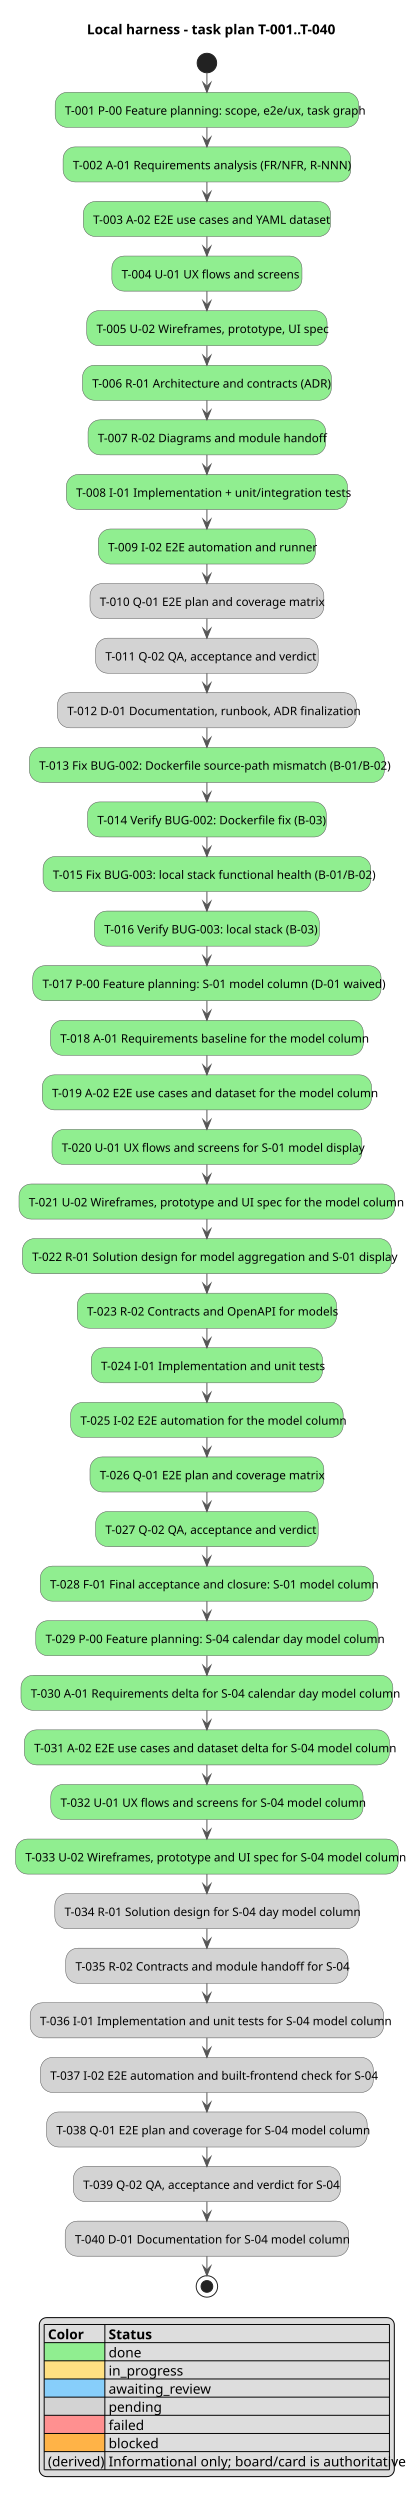
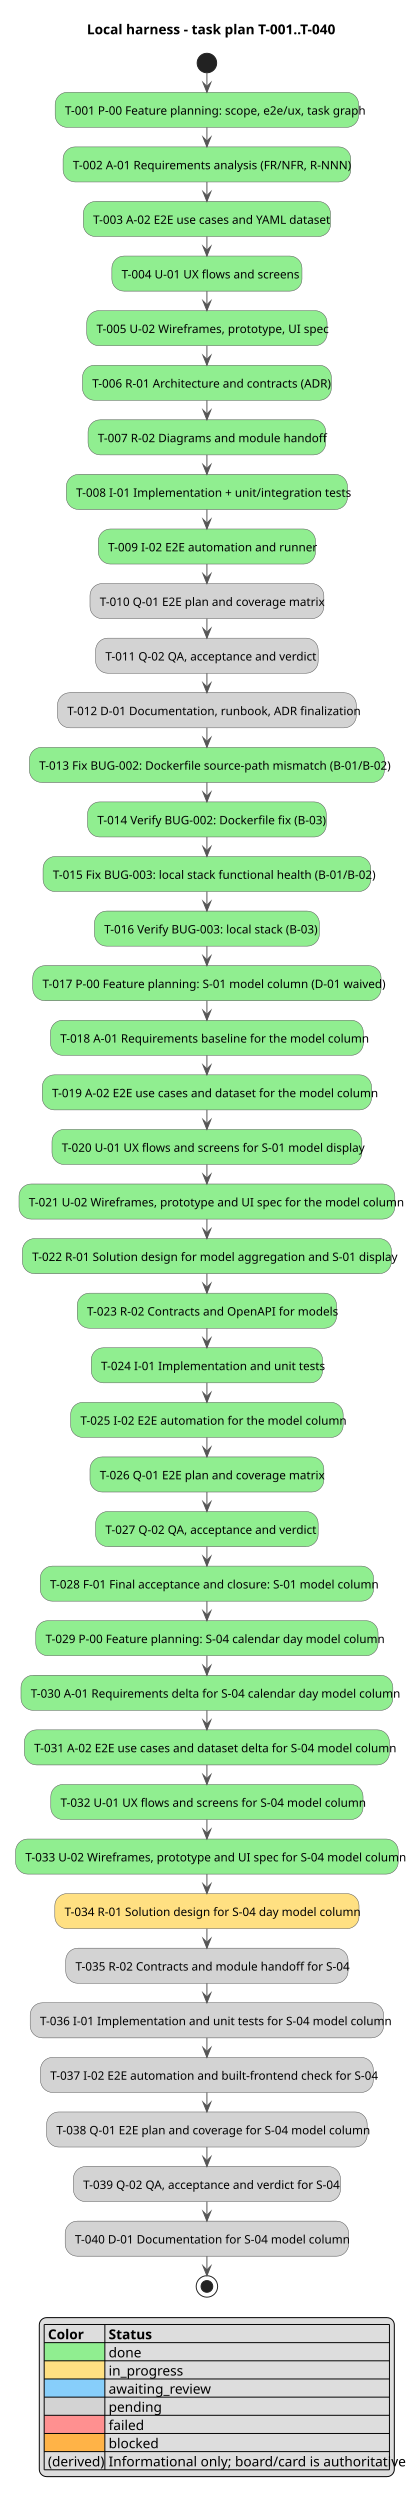
<svg xmlns="http://www.w3.org/2000/svg" version="1.1" data-diagram-type="ACTIVITY" style="width:428px;height:2563px;background:#FFFFFF;" width="428px" height="2563px" viewBox="0 0 428 2563" zoomAndPan="magnify" preserveAspectRatio="none" contentStyleType="text/css">
  <defs />
  <g font-family="sans-serif" lengthAdjust="spacing">
    <g class="title" data-source-line="5">
      <text x="89.088" y="35.107" fill="#000" font-size="14" textLength="248.076" font-weight="700" font-family="Segoe UI">Local harness - task plan T-001..T-040</text>
    </g>
    <ellipse cx="212.126" cy="64.621" rx="10" ry="10" fill="#222" style="stroke:#222;stroke-width:1;" />
    <rect x="56.562" y="94.621" width="311.129" height="35.961" fill="#90EE90" style="stroke:#555;stroke-width:0.5;" rx="12.5" ry="12.5" />
    <text x="66.562" y="117.57" fill="#000" font-size="12" textLength="291.129" font-family="Segoe UI">T-001 P-00 Feature planning: scope, e2e/ux, task graph</text>
    <rect x="64.671" y="150.582" width="294.91" height="35.961" fill="#90EE90" style="stroke:#555;stroke-width:0.5;" rx="12.5" ry="12.5" />
    <text x="74.671" y="173.531" fill="#000" font-size="12" textLength="274.91" font-family="Segoe UI">T-002 A-01 Requirements analysis (FR/NFR, R-NNN)</text>
    <rect x="85.431" y="206.543" width="253.391" height="35.961" fill="#90EE90" style="stroke:#555;stroke-width:0.5;" rx="12.5" ry="12.5" />
    <text x="95.431" y="229.492" fill="#000" font-size="12" textLength="233.391" font-family="Segoe UI">T-003 A-02 E2E use cases and YAML dataset</text>
    <rect x="114.681" y="262.504" width="194.891" height="35.961" fill="#90EE90" style="stroke:#555;stroke-width:0.5;" rx="12.5" ry="12.5" />
    <text x="124.681" y="285.453" fill="#000" font-size="12" textLength="174.891" font-family="Segoe UI">T-004 U-01 UX flows and screens</text>
    <rect x="88.94" y="318.465" width="246.371" height="35.961" fill="#90EE90" style="stroke:#555;stroke-width:0.5;" rx="12.5" ry="12.5" />
    <text x="98.94" y="341.414" fill="#000" font-size="12" textLength="226.371" font-family="Segoe UI">T-005 U-02 Wireframes, prototype, UI spec</text>
    <rect x="84.561" y="374.426" width="255.131" height="35.961" fill="#90EE90" style="stroke:#555;stroke-width:0.5;" rx="12.5" ry="12.5" />
    <text x="94.561" y="397.375" fill="#000" font-size="12" textLength="235.131" font-family="Segoe UI">T-006 R-01 Architecture and contracts (ADR)</text>
    <rect x="90.273" y="430.387" width="243.705" height="35.961" fill="#90EE90" style="stroke:#555;stroke-width:0.5;" rx="12.5" ry="12.5" />
    <text x="100.273" y="453.336" fill="#000" font-size="12" textLength="223.705" font-family="Segoe UI">T-007 R-02 Diagrams and module handoff</text>
    <rect x="68.025" y="486.348" width="288.201" height="35.961" fill="#90EE90" style="stroke:#555;stroke-width:0.5;" rx="12.5" ry="12.5" />
    <text x="78.025" y="509.297" fill="#000" font-size="12" textLength="268.201" font-family="Segoe UI">T-008 I-01 Implementation + unit/integration tests</text>
    <rect x="100.8" y="542.309" width="222.652" height="35.961" fill="#90EE90" style="stroke:#555;stroke-width:0.5;" rx="12.5" ry="12.5" />
    <text x="110.8" y="565.258" fill="#000" font-size="12" textLength="202.652" font-family="Segoe UI">T-009 I-02 E2E automation and runner</text>
    <rect x="92.257" y="598.27" width="239.738" height="35.961" fill="#D3D3D3" style="stroke:#555;stroke-width:0.5;" rx="12.5" ry="12.5" />
    <text x="102.257" y="621.219" fill="#000" font-size="12" textLength="219.738" font-family="Segoe UI">T-010 Q-01 E2E plan and coverage matrix</text>
    <rect x="98.055" y="654.23" width="228.143" height="35.961" fill="#D3D3D3" style="stroke:#555;stroke-width:0.5;" rx="12.5" ry="12.5" />
    <text x="108.055" y="677.18" fill="#000" font-size="12" textLength="208.143" font-family="Segoe UI">T-011 Q-02 QA, acceptance and verdict</text>
    <rect x="58.979" y="710.191" width="306.295" height="35.961" fill="#D3D3D3" style="stroke:#555;stroke-width:0.5;" rx="12.5" ry="12.5" />
    <text x="68.979" y="733.141" fill="#000" font-size="12" textLength="286.295" font-family="Segoe UI">T-012 D-01 Documentation, runbook, ADR finalization</text>
    <rect x="30.156" y="766.152" width="363.939" height="35.961" fill="#90EE90" style="stroke:#555;stroke-width:0.5;" rx="12.5" ry="12.5" />
    <text x="40.156" y="789.102" fill="#000" font-size="12" textLength="343.939" font-family="Segoe UI">T-013 Fix BUG-002: Dockerfile source-path mismatch (B-01/B-02)</text>
    <rect x="89.761" y="822.113" width="244.73" height="35.961" fill="#90EE90" style="stroke:#555;stroke-width:0.5;" rx="12.5" ry="12.5" />
    <text x="99.761" y="845.063" fill="#000" font-size="12" textLength="224.73" font-family="Segoe UI">T-014 Verify BUG-002: Dockerfile fix (B-03)</text>
    <rect x="44.14" y="878.074" width="335.973" height="35.961" fill="#90EE90" style="stroke:#555;stroke-width:0.5;" rx="12.5" ry="12.5" />
    <text x="54.14" y="901.023" fill="#000" font-size="12" textLength="315.973" font-family="Segoe UI">T-015 Fix BUG-003: local stack functional health (B-01/B-02)</text>
    <rect x="96.836" y="934.035" width="230.58" height="35.961" fill="#90EE90" style="stroke:#555;stroke-width:0.5;" rx="12.5" ry="12.5" />
    <text x="106.836" y="956.984" fill="#000" font-size="12" textLength="210.58" font-family="Segoe UI">T-016 Verify BUG-003: local stack (B-03)</text>
    <rect x="33.578" y="989.996" width="357.096" height="35.961" fill="#90EE90" style="stroke:#555;stroke-width:0.5;" rx="12.5" ry="12.5" />
    <text x="43.578" y="1012.945" fill="#000" font-size="12" textLength="337.096" font-family="Segoe UI">T-017 P-00 Feature planning: S-01 model column (D-01 waived)</text>
    <rect x="51.769" y="1045.957" width="320.715" height="35.961" fill="#90EE90" style="stroke:#555;stroke-width:0.5;" rx="12.5" ry="12.5" />
    <text x="61.769" y="1068.906" fill="#000" font-size="12" textLength="300.715" font-family="Segoe UI">T-018 A-01 Requirements baseline for the model column</text>
    <rect x="43.346" y="1101.918" width="337.561" height="35.961" fill="#90EE90" style="stroke:#555;stroke-width:0.5;" rx="12.5" ry="12.5" />
    <text x="53.346" y="1124.867" fill="#000" font-size="12" textLength="317.561" font-family="Segoe UI">T-019 A-02 E2E use cases and dataset for the model column</text>
    <rect x="53.295" y="1157.879" width="317.662" height="35.961" fill="#90EE90" style="stroke:#555;stroke-width:0.5;" rx="12.5" ry="12.5" />
    <text x="63.295" y="1180.828" fill="#000" font-size="12" textLength="297.662" font-family="Segoe UI">T-020 U-01 UX flows and screens for S-01 model display</text>
    <rect x="19.489" y="1213.84" width="385.273" height="35.961" fill="#90EE90" style="stroke:#555;stroke-width:0.5;" rx="12.5" ry="12.5" />
    <text x="29.489" y="1236.789" fill="#000" font-size="12" textLength="365.273" font-family="Segoe UI">T-021 U-02 Wireframes, prototype and UI spec for the model column</text>
    <rect x="22.964" y="1269.801" width="378.324" height="35.961" fill="#90EE90" style="stroke:#555;stroke-width:0.5;" rx="12.5" ry="12.5" />
    <text x="32.964" y="1292.75" fill="#000" font-size="12" textLength="358.324" font-family="Segoe UI">T-022 R-01 Solution design for model aggregation and S-01 display</text>
    <rect x="79.188" y="1325.762" width="265.877" height="35.961" fill="#90EE90" style="stroke:#555;stroke-width:0.5;" rx="12.5" ry="12.5" />
    <text x="89.188" y="1348.711" fill="#000" font-size="12" textLength="245.877" font-family="Segoe UI">T-023 R-02 Contracts and OpenAPI for models</text>
    <rect x="93.575" y="1381.723" width="237.102" height="35.961" fill="#90EE90" style="stroke:#555;stroke-width:0.5;" rx="12.5" ry="12.5" />
    <text x="103.575" y="1404.672" fill="#000" font-size="12" textLength="217.102" font-family="Segoe UI">T-024 I-01 Implementation and unit tests</text>
    <rect x="72.438" y="1437.684" width="279.377" height="35.961" fill="#90EE90" style="stroke:#555;stroke-width:0.5;" rx="12.5" ry="12.5" />
    <text x="82.438" y="1460.633" fill="#000" font-size="12" textLength="259.377" font-family="Segoe UI">T-025 I-02 E2E automation for the model column</text>
    <rect x="92.257" y="1493.645" width="239.738" height="35.961" fill="#90EE90" style="stroke:#555;stroke-width:0.5;" rx="12.5" ry="12.5" />
    <text x="102.257" y="1516.594" fill="#000" font-size="12" textLength="219.738" font-family="Segoe UI">T-026 Q-01 E2E plan and coverage matrix</text>
    <rect x="98.055" y="1549.605" width="228.143" height="35.961" fill="#90EE90" style="stroke:#555;stroke-width:0.5;" rx="12.5" ry="12.5" />
    <text x="108.055" y="1572.555" fill="#000" font-size="12" textLength="208.143" font-family="Segoe UI">T-027 Q-02 QA, acceptance and verdict</text>
    <rect x="41.248" y="1605.566" width="341.756" height="35.961" fill="#90EE90" style="stroke:#555;stroke-width:0.5;" rx="12.5" ry="12.5" />
    <text x="51.248" y="1628.516" fill="#000" font-size="12" textLength="321.756" font-family="Segoe UI">T-028 F-01 Final acceptance and closure: S-01 model column</text>
    <rect x="36.689" y="1661.527" width="350.873" height="35.961" fill="#90EE90" style="stroke:#555;stroke-width:0.5;" rx="12.5" ry="12.5" />
    <text x="46.689" y="1684.477" fill="#000" font-size="12" textLength="330.873" font-family="Segoe UI">T-029 P-00 Feature planning: S-04 calendar day model column</text>
    <rect x="21.514" y="1717.488" width="381.225" height="35.961" fill="#90EE90" style="stroke:#555;stroke-width:0.5;" rx="12.5" ry="12.5" />
    <text x="31.514" y="1740.438" fill="#000" font-size="12" textLength="361.225" font-family="Segoe UI">T-030 A-01 Requirements delta for S-04 calendar day model column</text>
    <rect x="25.003" y="1773.449" width="374.246" height="35.961" fill="#90EE90" style="stroke:#555;stroke-width:0.5;" rx="12.5" ry="12.5" />
    <text x="35.003" y="1796.398" fill="#000" font-size="12" textLength="354.246" font-family="Segoe UI">T-031 A-02 E2E use cases and dataset delta for S-04 model column</text>
    <rect x="52.064" y="1829.41" width="320.123" height="35.961" fill="#90EE90" style="stroke:#555;stroke-width:0.5;" rx="12.5" ry="12.5" />
    <text x="62.064" y="1852.359" fill="#000" font-size="12" textLength="300.123" font-family="Segoe UI">T-032 U-01 UX flows and screens for S-04 model column</text>
    <rect x="16" y="1885.371" width="392.252" height="35.961" fill="#90EE90" style="stroke:#555;stroke-width:0.5;" rx="12.5" ry="12.5" />
    <text x="26" y="1908.32" fill="#000" font-size="12" textLength="372.252" font-family="Segoe UI">T-033 U-02 Wireframes, prototype and UI spec for S-04 model column</text>
-     <rect x="56.195" y="1941.332" width="311.861" height="35.961" fill="#D3D3D3" style="stroke:#555;stroke-width:0.5;" rx="12.5" ry="12.5" />
+     <rect x="56.195" y="1941.332" width="311.861" height="35.961" fill="#FFE082" style="stroke:#555;stroke-width:0.5;" rx="12.5" ry="12.5" />
    <text x="66.195" y="1964.281" fill="#000" font-size="12" textLength="291.861" font-family="Segoe UI">T-034 R-01 Solution design for S-04 day model column</text>
    <rect x="67.401" y="1997.293" width="289.449" height="35.961" fill="#D3D3D3" style="stroke:#555;stroke-width:0.5;" rx="12.5" ry="12.5" />
    <text x="77.401" y="2020.242" fill="#000" font-size="12" textLength="269.449" font-family="Segoe UI">T-035 R-02 Contracts and module handoff for S-04</text>
    <rect x="30.959" y="2053.254" width="362.334" height="35.961" fill="#D3D3D3" style="stroke:#555;stroke-width:0.5;" rx="12.5" ry="12.5" />
    <text x="40.959" y="2076.203" fill="#000" font-size="12" textLength="342.334" font-family="Segoe UI">T-036 I-01 Implementation and unit tests for S-04 model column</text>
    <rect x="41.535" y="2109.215" width="341.182" height="35.961" fill="#D3D3D3" style="stroke:#555;stroke-width:0.5;" rx="12.5" ry="12.5" />
    <text x="51.535" y="2132.164" fill="#000" font-size="12" textLength="321.182" font-family="Segoe UI">T-037 I-02 E2E automation and built-frontend check for S-04</text>
    <rect x="47.831" y="2165.176" width="328.59" height="35.961" fill="#D3D3D3" style="stroke:#555;stroke-width:0.5;" rx="12.5" ry="12.5" />
    <text x="57.831" y="2188.125" fill="#000" font-size="12" textLength="308.59" font-family="Segoe UI">T-038 Q-01 E2E plan and coverage for S-04 model column</text>
    <rect x="75.232" y="2221.137" width="273.787" height="35.961" fill="#D3D3D3" style="stroke:#555;stroke-width:0.5;" rx="12.5" ry="12.5" />
    <text x="85.232" y="2244.086" fill="#000" font-size="12" textLength="253.787" font-family="Segoe UI">T-039 Q-02 QA, acceptance and verdict for S-04</text>
    <rect x="66.827" y="2277.098" width="290.598" height="35.961" fill="#D3D3D3" style="stroke:#555;stroke-width:0.5;" rx="12.5" ry="12.5" />
    <text x="76.827" y="2300.047" fill="#000" font-size="12" textLength="270.598" font-family="Segoe UI">T-040 D-01 Documentation for S-04 model column</text>
    <ellipse cx="212.126" cy="2344.059" rx="11" ry="11" fill="none" style="stroke:#222;stroke-width:1;" />
    <ellipse cx="212.126" cy="2344.059" rx="6" ry="6" fill="#222" style="stroke:#222;stroke-width:1;" />
    <line x1="212.126" y1="74.621" x2="212.126" y2="94.621" style="stroke:#555;stroke-width:1;" />
    <polygon points="208.126,84.621,212.126,94.621,216.126,84.621,212.126,88.621" fill="#555" style="stroke:#555;stroke-width:1;stroke-linejoin:miter;stroke-miterlimit:10;" />
    <line x1="212.126" y1="130.582" x2="212.126" y2="150.582" style="stroke:#555;stroke-width:1;" />
    <polygon points="208.126,140.582,212.126,150.582,216.126,140.582,212.126,144.582" fill="#555" style="stroke:#555;stroke-width:1;stroke-linejoin:miter;stroke-miterlimit:10;" />
    <line x1="212.126" y1="186.543" x2="212.126" y2="206.543" style="stroke:#555;stroke-width:1;" />
    <polygon points="208.126,196.543,212.126,206.543,216.126,196.543,212.126,200.543" fill="#555" style="stroke:#555;stroke-width:1;stroke-linejoin:miter;stroke-miterlimit:10;" />
    <line x1="212.126" y1="242.504" x2="212.126" y2="262.504" style="stroke:#555;stroke-width:1;" />
    <polygon points="208.126,252.504,212.126,262.504,216.126,252.504,212.126,256.504" fill="#555" style="stroke:#555;stroke-width:1;stroke-linejoin:miter;stroke-miterlimit:10;" />
    <line x1="212.126" y1="298.465" x2="212.126" y2="318.465" style="stroke:#555;stroke-width:1;" />
    <polygon points="208.126,308.465,212.126,318.465,216.126,308.465,212.126,312.465" fill="#555" style="stroke:#555;stroke-width:1;stroke-linejoin:miter;stroke-miterlimit:10;" />
    <line x1="212.126" y1="354.426" x2="212.126" y2="374.426" style="stroke:#555;stroke-width:1;" />
    <polygon points="208.126,364.426,212.126,374.426,216.126,364.426,212.126,368.426" fill="#555" style="stroke:#555;stroke-width:1;stroke-linejoin:miter;stroke-miterlimit:10;" />
    <line x1="212.126" y1="410.387" x2="212.126" y2="430.387" style="stroke:#555;stroke-width:1;" />
    <polygon points="208.126,420.387,212.126,430.387,216.126,420.387,212.126,424.387" fill="#555" style="stroke:#555;stroke-width:1;stroke-linejoin:miter;stroke-miterlimit:10;" />
    <line x1="212.126" y1="466.348" x2="212.126" y2="486.348" style="stroke:#555;stroke-width:1;" />
    <polygon points="208.126,476.348,212.126,486.348,216.126,476.348,212.126,480.348" fill="#555" style="stroke:#555;stroke-width:1;stroke-linejoin:miter;stroke-miterlimit:10;" />
    <line x1="212.126" y1="522.309" x2="212.126" y2="542.309" style="stroke:#555;stroke-width:1;" />
    <polygon points="208.126,532.309,212.126,542.309,216.126,532.309,212.126,536.309" fill="#555" style="stroke:#555;stroke-width:1;stroke-linejoin:miter;stroke-miterlimit:10;" />
    <line x1="212.126" y1="578.27" x2="212.126" y2="598.27" style="stroke:#555;stroke-width:1;" />
    <polygon points="208.126,588.27,212.126,598.27,216.126,588.27,212.126,592.27" fill="#555" style="stroke:#555;stroke-width:1;stroke-linejoin:miter;stroke-miterlimit:10;" />
    <line x1="212.126" y1="634.23" x2="212.126" y2="654.23" style="stroke:#555;stroke-width:1;" />
    <polygon points="208.126,644.23,212.126,654.23,216.126,644.23,212.126,648.23" fill="#555" style="stroke:#555;stroke-width:1;stroke-linejoin:miter;stroke-miterlimit:10;" />
    <line x1="212.126" y1="690.191" x2="212.126" y2="710.191" style="stroke:#555;stroke-width:1;" />
    <polygon points="208.126,700.191,212.126,710.191,216.126,700.191,212.126,704.191" fill="#555" style="stroke:#555;stroke-width:1;stroke-linejoin:miter;stroke-miterlimit:10;" />
    <line x1="212.126" y1="746.152" x2="212.126" y2="766.152" style="stroke:#555;stroke-width:1;" />
    <polygon points="208.126,756.152,212.126,766.152,216.126,756.152,212.126,760.152" fill="#555" style="stroke:#555;stroke-width:1;stroke-linejoin:miter;stroke-miterlimit:10;" />
    <line x1="212.126" y1="802.113" x2="212.126" y2="822.113" style="stroke:#555;stroke-width:1;" />
    <polygon points="208.126,812.113,212.126,822.113,216.126,812.113,212.126,816.113" fill="#555" style="stroke:#555;stroke-width:1;stroke-linejoin:miter;stroke-miterlimit:10;" />
    <line x1="212.126" y1="858.074" x2="212.126" y2="878.074" style="stroke:#555;stroke-width:1;" />
    <polygon points="208.126,868.074,212.126,878.074,216.126,868.074,212.126,872.074" fill="#555" style="stroke:#555;stroke-width:1;stroke-linejoin:miter;stroke-miterlimit:10;" />
    <line x1="212.126" y1="914.035" x2="212.126" y2="934.035" style="stroke:#555;stroke-width:1;" />
    <polygon points="208.126,924.035,212.126,934.035,216.126,924.035,212.126,928.035" fill="#555" style="stroke:#555;stroke-width:1;stroke-linejoin:miter;stroke-miterlimit:10;" />
    <line x1="212.126" y1="969.996" x2="212.126" y2="989.996" style="stroke:#555;stroke-width:1;" />
    <polygon points="208.126,979.996,212.126,989.996,216.126,979.996,212.126,983.996" fill="#555" style="stroke:#555;stroke-width:1;stroke-linejoin:miter;stroke-miterlimit:10;" />
    <line x1="212.126" y1="1025.957" x2="212.126" y2="1045.957" style="stroke:#555;stroke-width:1;" />
    <polygon points="208.126,1035.957,212.126,1045.957,216.126,1035.957,212.126,1039.957" fill="#555" style="stroke:#555;stroke-width:1;stroke-linejoin:miter;stroke-miterlimit:10;" />
    <line x1="212.126" y1="1081.918" x2="212.126" y2="1101.918" style="stroke:#555;stroke-width:1;" />
    <polygon points="208.126,1091.918,212.126,1101.918,216.126,1091.918,212.126,1095.918" fill="#555" style="stroke:#555;stroke-width:1;stroke-linejoin:miter;stroke-miterlimit:10;" />
    <line x1="212.126" y1="1137.879" x2="212.126" y2="1157.879" style="stroke:#555;stroke-width:1;" />
    <polygon points="208.126,1147.879,212.126,1157.879,216.126,1147.879,212.126,1151.879" fill="#555" style="stroke:#555;stroke-width:1;stroke-linejoin:miter;stroke-miterlimit:10;" />
    <line x1="212.126" y1="1193.84" x2="212.126" y2="1213.84" style="stroke:#555;stroke-width:1;" />
    <polygon points="208.126,1203.84,212.126,1213.84,216.126,1203.84,212.126,1207.84" fill="#555" style="stroke:#555;stroke-width:1;stroke-linejoin:miter;stroke-miterlimit:10;" />
    <line x1="212.126" y1="1249.801" x2="212.126" y2="1269.801" style="stroke:#555;stroke-width:1;" />
    <polygon points="208.126,1259.801,212.126,1269.801,216.126,1259.801,212.126,1263.801" fill="#555" style="stroke:#555;stroke-width:1;stroke-linejoin:miter;stroke-miterlimit:10;" />
    <line x1="212.126" y1="1305.762" x2="212.126" y2="1325.762" style="stroke:#555;stroke-width:1;" />
    <polygon points="208.126,1315.762,212.126,1325.762,216.126,1315.762,212.126,1319.762" fill="#555" style="stroke:#555;stroke-width:1;stroke-linejoin:miter;stroke-miterlimit:10;" />
    <line x1="212.126" y1="1361.723" x2="212.126" y2="1381.723" style="stroke:#555;stroke-width:1;" />
    <polygon points="208.126,1371.723,212.126,1381.723,216.126,1371.723,212.126,1375.723" fill="#555" style="stroke:#555;stroke-width:1;stroke-linejoin:miter;stroke-miterlimit:10;" />
    <line x1="212.126" y1="1417.684" x2="212.126" y2="1437.684" style="stroke:#555;stroke-width:1;" />
    <polygon points="208.126,1427.684,212.126,1437.684,216.126,1427.684,212.126,1431.684" fill="#555" style="stroke:#555;stroke-width:1;stroke-linejoin:miter;stroke-miterlimit:10;" />
    <line x1="212.126" y1="1473.645" x2="212.126" y2="1493.645" style="stroke:#555;stroke-width:1;" />
    <polygon points="208.126,1483.645,212.126,1493.645,216.126,1483.645,212.126,1487.645" fill="#555" style="stroke:#555;stroke-width:1;stroke-linejoin:miter;stroke-miterlimit:10;" />
    <line x1="212.126" y1="1529.605" x2="212.126" y2="1549.605" style="stroke:#555;stroke-width:1;" />
    <polygon points="208.126,1539.605,212.126,1549.605,216.126,1539.605,212.126,1543.605" fill="#555" style="stroke:#555;stroke-width:1;stroke-linejoin:miter;stroke-miterlimit:10;" />
    <line x1="212.126" y1="1585.566" x2="212.126" y2="1605.566" style="stroke:#555;stroke-width:1;" />
    <polygon points="208.126,1595.566,212.126,1605.566,216.126,1595.566,212.126,1599.566" fill="#555" style="stroke:#555;stroke-width:1;stroke-linejoin:miter;stroke-miterlimit:10;" />
    <line x1="212.126" y1="1641.527" x2="212.126" y2="1661.527" style="stroke:#555;stroke-width:1;" />
    <polygon points="208.126,1651.527,212.126,1661.527,216.126,1651.527,212.126,1655.527" fill="#555" style="stroke:#555;stroke-width:1;stroke-linejoin:miter;stroke-miterlimit:10;" />
    <line x1="212.126" y1="1697.488" x2="212.126" y2="1717.488" style="stroke:#555;stroke-width:1;" />
    <polygon points="208.126,1707.488,212.126,1717.488,216.126,1707.488,212.126,1711.488" fill="#555" style="stroke:#555;stroke-width:1;stroke-linejoin:miter;stroke-miterlimit:10;" />
    <line x1="212.126" y1="1753.449" x2="212.126" y2="1773.449" style="stroke:#555;stroke-width:1;" />
    <polygon points="208.126,1763.449,212.126,1773.449,216.126,1763.449,212.126,1767.449" fill="#555" style="stroke:#555;stroke-width:1;stroke-linejoin:miter;stroke-miterlimit:10;" />
    <line x1="212.126" y1="1809.41" x2="212.126" y2="1829.41" style="stroke:#555;stroke-width:1;" />
    <polygon points="208.126,1819.41,212.126,1829.41,216.126,1819.41,212.126,1823.41" fill="#555" style="stroke:#555;stroke-width:1;stroke-linejoin:miter;stroke-miterlimit:10;" />
    <line x1="212.126" y1="1865.371" x2="212.126" y2="1885.371" style="stroke:#555;stroke-width:1;" />
    <polygon points="208.126,1875.371,212.126,1885.371,216.126,1875.371,212.126,1879.371" fill="#555" style="stroke:#555;stroke-width:1;stroke-linejoin:miter;stroke-miterlimit:10;" />
    <line x1="212.126" y1="1921.332" x2="212.126" y2="1941.332" style="stroke:#555;stroke-width:1;" />
    <polygon points="208.126,1931.332,212.126,1941.332,216.126,1931.332,212.126,1935.332" fill="#555" style="stroke:#555;stroke-width:1;stroke-linejoin:miter;stroke-miterlimit:10;" />
    <line x1="212.126" y1="1977.293" x2="212.126" y2="1997.293" style="stroke:#555;stroke-width:1;" />
    <polygon points="208.126,1987.293,212.126,1997.293,216.126,1987.293,212.126,1991.293" fill="#555" style="stroke:#555;stroke-width:1;stroke-linejoin:miter;stroke-miterlimit:10;" />
    <line x1="212.126" y1="2033.254" x2="212.126" y2="2053.254" style="stroke:#555;stroke-width:1;" />
    <polygon points="208.126,2043.254,212.126,2053.254,216.126,2043.254,212.126,2047.254" fill="#555" style="stroke:#555;stroke-width:1;stroke-linejoin:miter;stroke-miterlimit:10;" />
    <line x1="212.126" y1="2089.215" x2="212.126" y2="2109.215" style="stroke:#555;stroke-width:1;" />
    <polygon points="208.126,2099.215,212.126,2109.215,216.126,2099.215,212.126,2103.215" fill="#555" style="stroke:#555;stroke-width:1;stroke-linejoin:miter;stroke-miterlimit:10;" />
    <line x1="212.126" y1="2145.176" x2="212.126" y2="2165.176" style="stroke:#555;stroke-width:1;" />
    <polygon points="208.126,2155.176,212.126,2165.176,216.126,2155.176,212.126,2159.176" fill="#555" style="stroke:#555;stroke-width:1;stroke-linejoin:miter;stroke-miterlimit:10;" />
    <line x1="212.126" y1="2201.137" x2="212.126" y2="2221.137" style="stroke:#555;stroke-width:1;" />
    <polygon points="208.126,2211.137,212.126,2221.137,216.126,2211.137,212.126,2215.137" fill="#555" style="stroke:#555;stroke-width:1;stroke-linejoin:miter;stroke-miterlimit:10;" />
    <line x1="212.126" y1="2257.098" x2="212.126" y2="2277.098" style="stroke:#555;stroke-width:1;" />
    <polygon points="208.126,2267.098,212.126,2277.098,216.126,2267.098,212.126,2271.098" fill="#555" style="stroke:#555;stroke-width:1;stroke-linejoin:miter;stroke-miterlimit:10;" />
    <line x1="212.126" y1="2313.059" x2="212.126" y2="2333.059" style="stroke:#555;stroke-width:1;" />
    <polygon points="208.126,2323.059,212.126,2333.059,216.126,2323.059,212.126,2327.059" fill="#555" style="stroke:#555;stroke-width:1;stroke-linejoin:miter;stroke-miterlimit:10;" />
    <g class="legend" data-source-line="50">
      <rect x="40.287" y="2376.059" width="363.965" height="162.969" fill="#DDD" style="stroke:#000;stroke-width:1;" rx="7.5" ry="7.5" />
      <text x="49.149" y="2398.166" fill="#000" font-size="14" textLength="35.403" font-weight="700" font-family="Segoe UI">Color</text>
      <text x="111.363" y="2398.166" fill="#000" font-size="14" textLength="40.906" font-weight="700" font-family="Segoe UI">Status</text>
      <rect x="45.287" y="2401.68" width="62.214" height="18.621" fill="#90EE90" style="stroke:none;" />
      <text x="45.287" y="2416.787" fill="#000" font-size="14" font-family="Segoe UI"> </text>
      <text x="111.336" y="2416.787" fill="#000" font-size="14" textLength="31.691" font-family="Segoe UI">done</text>
      <rect x="45.287" y="2420.301" width="62.214" height="18.621" fill="#FFE082" style="stroke:none;" />
      <text x="45.287" y="2435.408" fill="#000" font-size="14" font-family="Segoe UI"> </text>
      <text x="111.336" y="2435.408" fill="#000" font-size="14" textLength="70.738" font-family="Segoe UI">in_progress</text>
      <rect x="45.287" y="2438.922" width="62.214" height="18.621" fill="#87CEFA" style="stroke:none;" />
      <text x="45.287" y="2454.029" fill="#000" font-size="14" font-family="Segoe UI"> </text>
      <text x="111.336" y="2454.029" fill="#000" font-size="14" textLength="97.59" font-family="Segoe UI">awaiting_review</text>
      <rect x="45.287" y="2457.543" width="62.214" height="18.621" fill="#D3D3D3" style="stroke:none;" />
      <text x="45.287" y="2472.65" fill="#000" font-size="14" font-family="Segoe UI"> </text>
      <text x="111.336" y="2472.65" fill="#000" font-size="14" textLength="51.276" font-family="Segoe UI">pending</text>
      <rect x="45.287" y="2476.164" width="62.214" height="18.621" fill="#FF9090" style="stroke:none;" />
      <text x="45.287" y="2491.271" fill="#000" font-size="14" font-family="Segoe UI"> </text>
      <text x="111.336" y="2491.271" fill="#000" font-size="14" textLength="33.852" font-family="Segoe UI">failed</text>
      <rect x="45.287" y="2494.785" width="62.214" height="18.621" fill="#FFB347" style="stroke:none;" />
      <text x="45.287" y="2509.893" fill="#000" font-size="14" font-family="Segoe UI"> </text>
      <text x="111.336" y="2509.893" fill="#000" font-size="14" textLength="48.815" font-family="Segoe UI">blocked</text>
      <text x="49.122" y="2528.514" fill="#000" font-size="14" textLength="54.544" font-family="Segoe UI">(derived)</text>
      <text x="111.336" y="2528.514" fill="#000" font-size="14" textLength="284.081" font-family="Segoe UI">Informational only; board/card is authoritative</text>
      <line x1="45.287" y1="2383.059" x2="399.252" y2="2383.059" style="stroke:#000;stroke-width:1;" />
      <line x1="45.287" y1="2401.68" x2="399.252" y2="2401.68" style="stroke:#000;stroke-width:1;" />
      <line x1="45.287" y1="2420.301" x2="399.252" y2="2420.301" style="stroke:#000;stroke-width:1;" />
      <line x1="45.287" y1="2438.922" x2="399.252" y2="2438.922" style="stroke:#000;stroke-width:1;" />
      <line x1="45.287" y1="2457.543" x2="399.252" y2="2457.543" style="stroke:#000;stroke-width:1;" />
      <line x1="45.287" y1="2476.164" x2="399.252" y2="2476.164" style="stroke:#000;stroke-width:1;" />
      <line x1="45.287" y1="2494.785" x2="399.252" y2="2494.785" style="stroke:#000;stroke-width:1;" />
      <line x1="45.287" y1="2513.406" x2="399.252" y2="2513.406" style="stroke:#000;stroke-width:1;" />
      <line x1="45.287" y1="2532.027" x2="399.252" y2="2532.027" style="stroke:#000;stroke-width:1;" />
      <line x1="45.287" y1="2383.059" x2="45.287" y2="2532.027" style="stroke:#000;stroke-width:1;" />
      <line x1="107.501" y1="2383.059" x2="107.501" y2="2532.027" style="stroke:#000;stroke-width:1;" />
      <line x1="399.252" y1="2383.059" x2="399.252" y2="2532.027" style="stroke:#000;stroke-width:1;" />
    </g>
  </g>
</svg>
